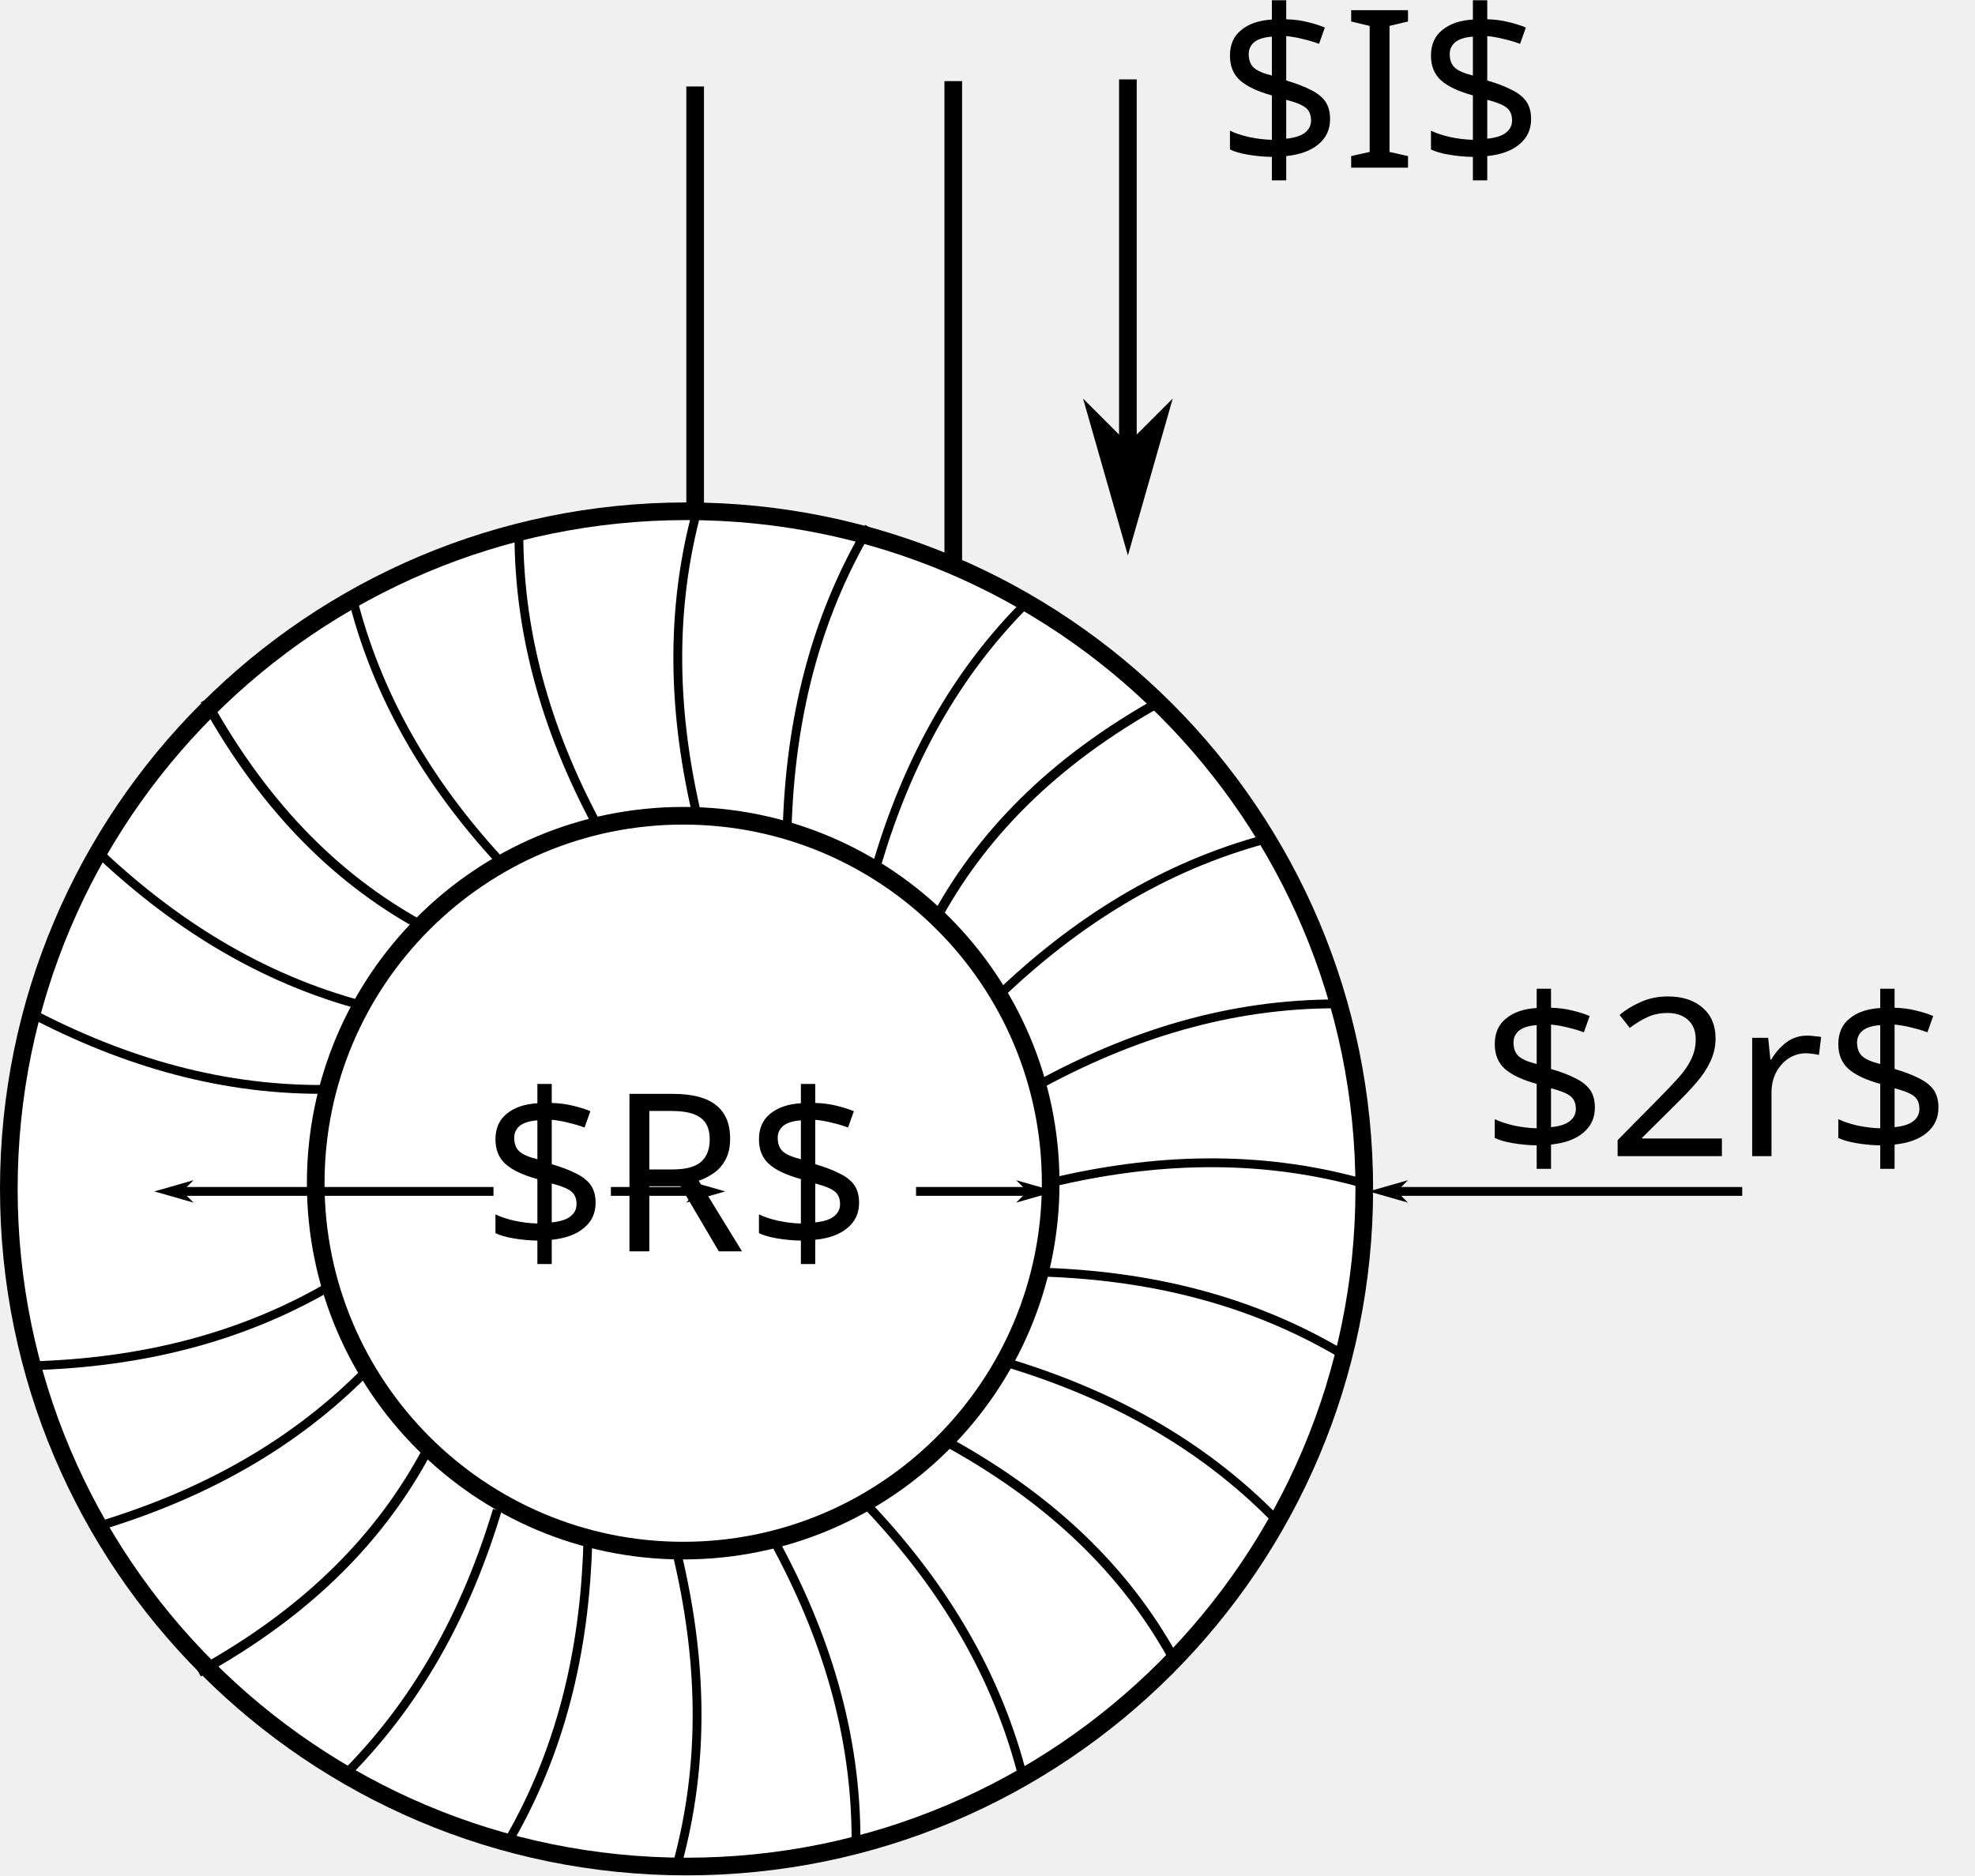
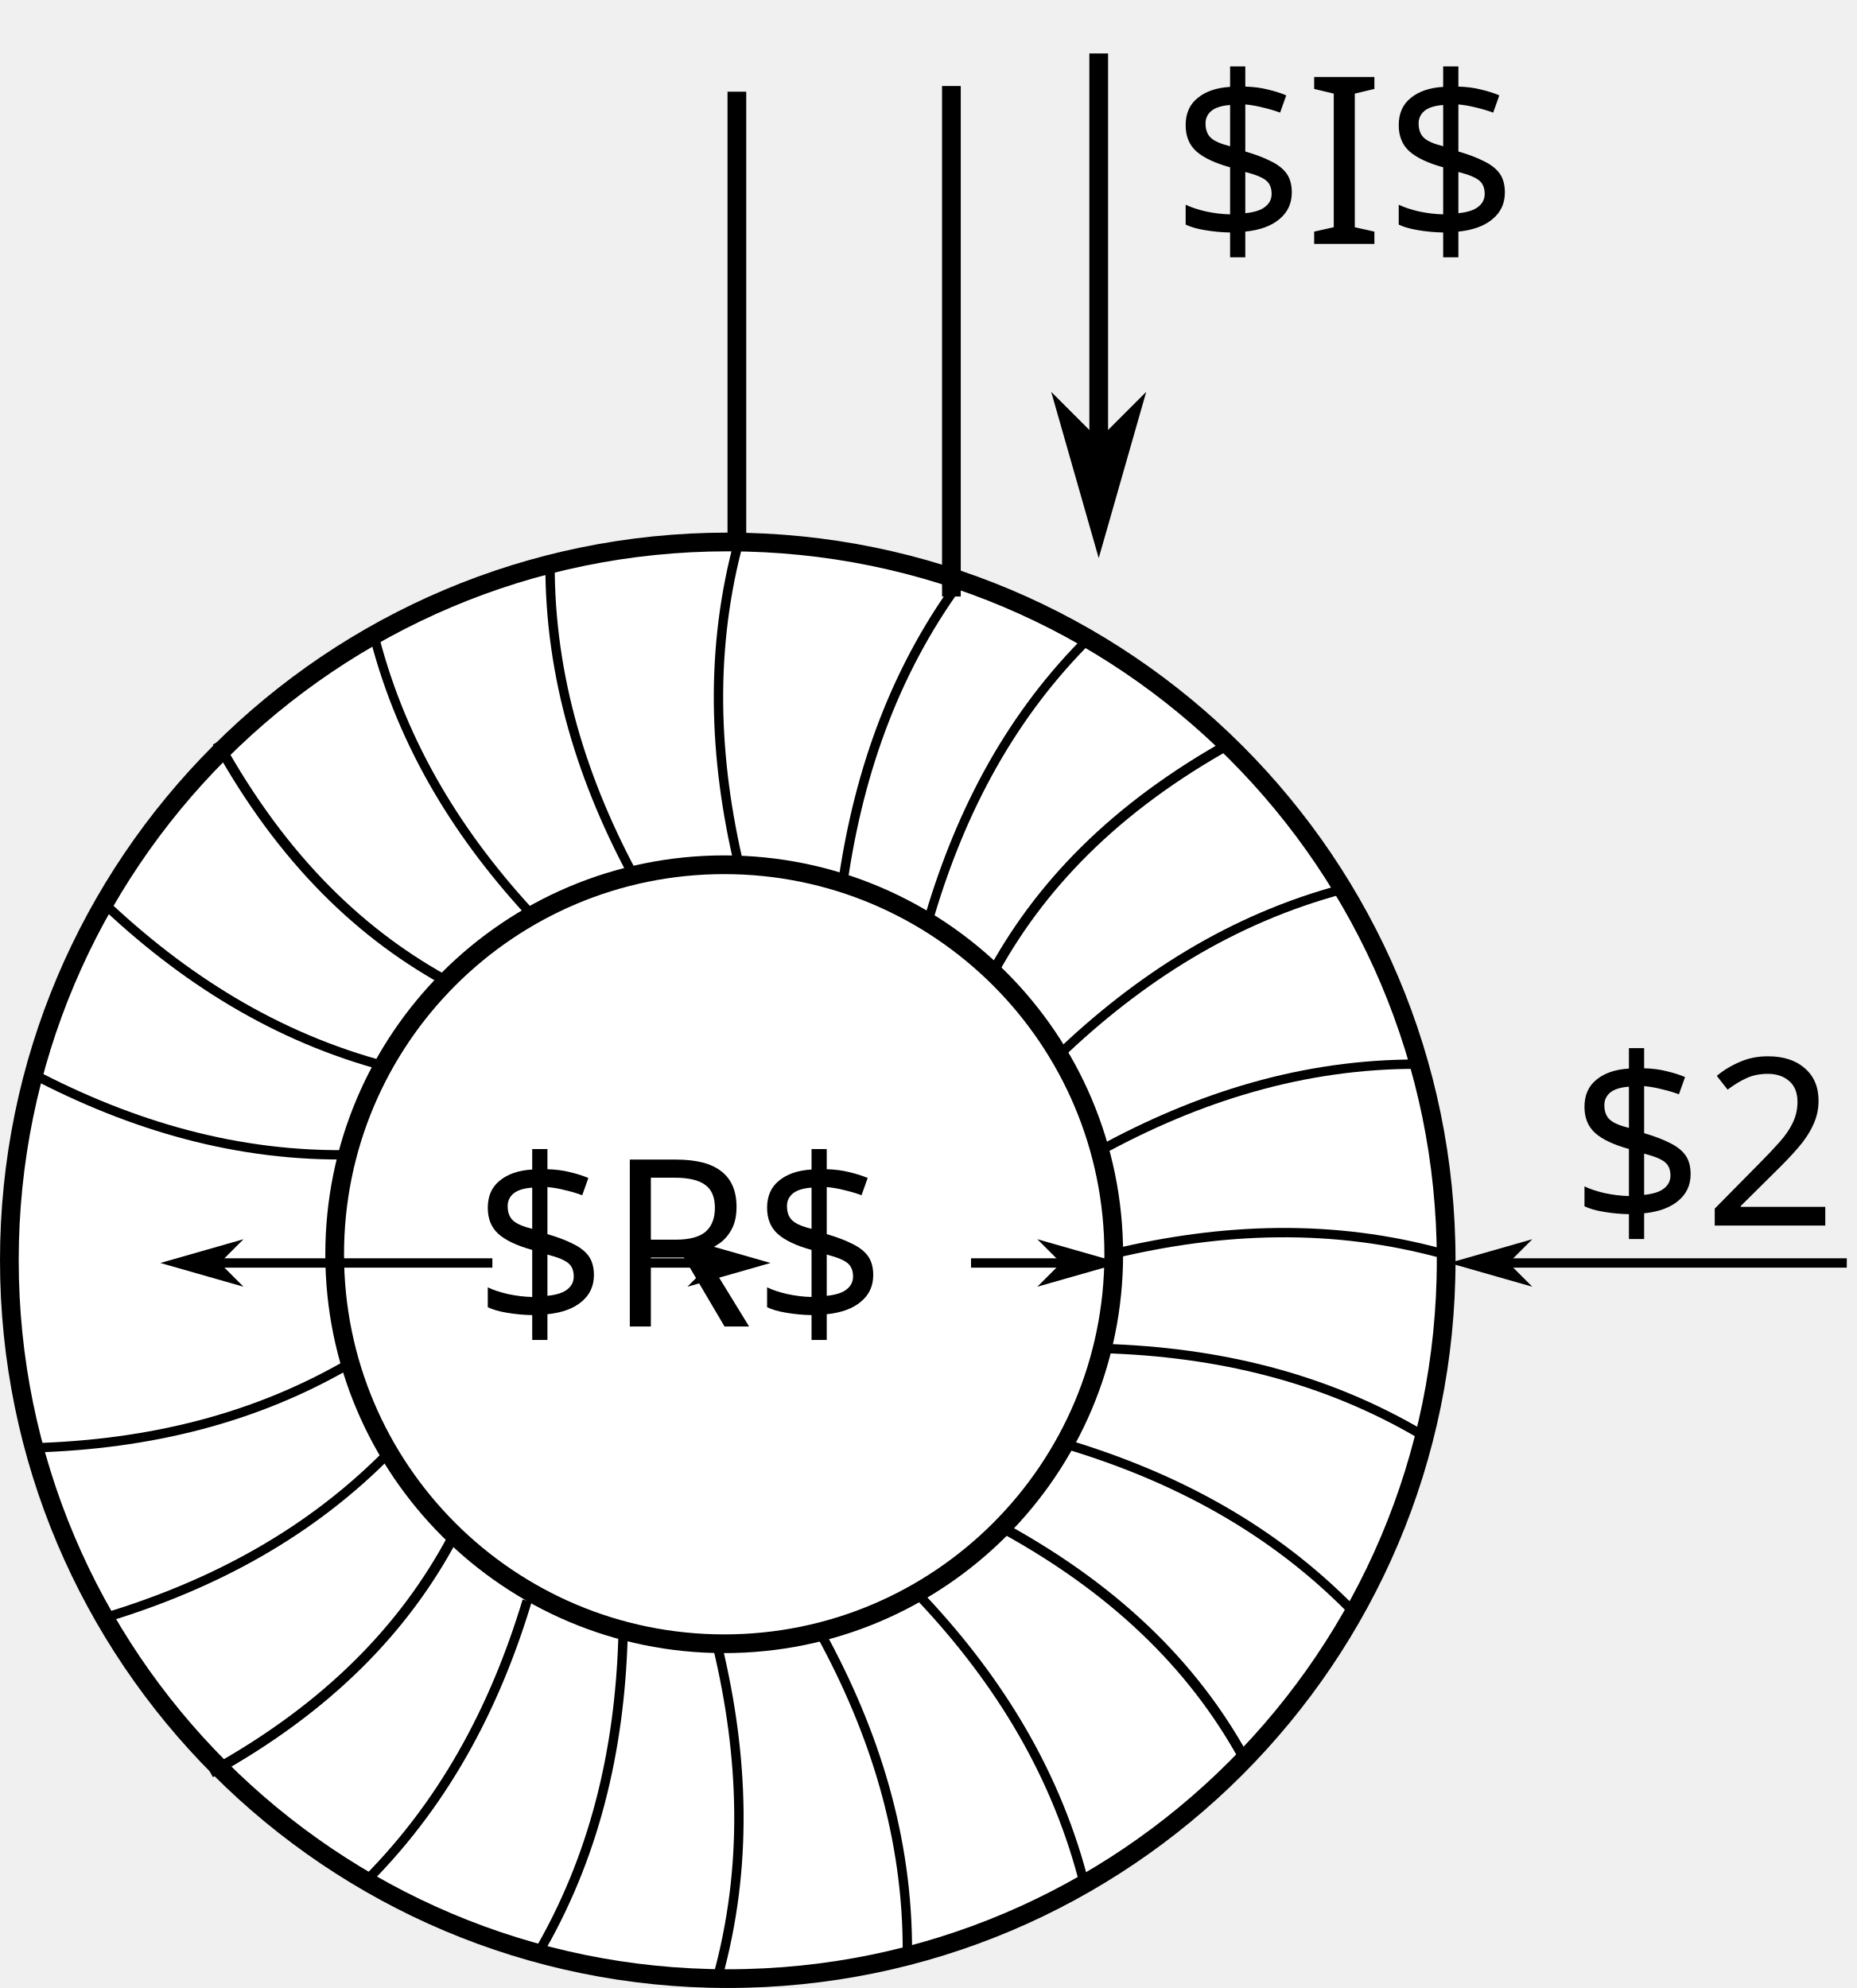
- <svg xmlns="http://www.w3.org/2000/svg" width="31.574mm" height="29.985mm" viewBox="0 0 111.875 106.244" id="svg11563" version="1.1">
+ <svg xmlns="http://www.w3.org/2000/svg" width="28mm" height="29.985mm" viewBox="0 0 99.213 106.244" id="svg11563" version="1.1">
  <defs id="defs11565">
+     <marker orient="auto" refY="0" refX="0" id="marker4946" style="overflow:visible">
+       <path id="path4699" d="M 0,0 5,-5 -12.5,0 5,5 0,0 Z" style="fill:#000000;fill-opacity:1;fill-rule:evenodd;stroke:#000000;stroke-width:1pt;stroke-opacity:1" transform="matrix(-0.4,0,0,-0.4,-4,0)" />
+     </marker>
+     <marker orient="auto" refY="0" refX="0" id="marker4616" style="overflow:visible">
+       <path id="path4618" d="M 0,0 5,-5 -12.5,0 5,5 0,0 Z" style="fill:#000000;fill-opacity:1;fill-rule:evenodd;stroke:#000000;stroke-width:1pt;stroke-opacity:1" transform="matrix(-0.4,0,0,-0.4,-4,0)" />
+     </marker>
    <marker orient="auto" refY="0" refX="0" id="Arrow1Sstart" style="overflow:visible">
      <path id="path4239" d="M 0,0 5,-5 -12.5,0 5,5 0,0 Z" style="fill:#000000;fill-opacity:1;fill-rule:evenodd;stroke:#000000;stroke-width:1pt;stroke-opacity:1" transform="matrix(0.2,0,0,0.2,1.2,0)" />
    </marker>
    <marker orient="auto" refY="0" refX="0" id="Arrow1Mstart" style="overflow:visible">
      <path id="path4233" d="M 0,0 5,-5 -12.5,0 5,5 0,0 Z" style="fill:#000000;fill-opacity:1;fill-rule:evenodd;stroke:#000000;stroke-width:1pt;stroke-opacity:1" transform="matrix(0.4,0,0,0.4,4,0)" />
    </marker>
    <marker style="overflow:visible" id="marker13202" refX="0" refY="0" orient="auto">
      <path transform="matrix(-0.2,0,0,-0.2,-1.2,0)" style="fill:#000000;fill-opacity:1;fill-rule:evenodd;stroke:#000000;stroke-width:1pt;stroke-opacity:1" d="M 0,0 5,-5 -12.5,0 5,5 0,0 Z" id="path13204" />
-     </marker>
-     <marker orient="auto" refY="0" refX="0" id="Arrow1Send" style="overflow:visible">
-       <path id="path4242" d="M 0,0 5,-5 -12.5,0 5,5 0,0 Z" style="fill:#000000;fill-opacity:1;fill-rule:evenodd;stroke:#000000;stroke-width:1pt;stroke-opacity:1" transform="matrix(-0.2,0,0,-0.2,-1.2,0)" />
    </marker>
    <marker style="overflow:visible" id="marker12449" refX="0" refY="0" orient="auto">
      <path transform="matrix(-0.4,0,0,-0.4,-4,0)" style="fill:#000000;fill-opacity:1;fill-rule:evenodd;stroke:#000000;stroke-width:1pt;stroke-opacity:1" d="M 0,0 5,-5 -12.5,0 5,5 0,0 Z" id="path12451" />
    </marker>
    <marker orient="auto" refY="0" refX="0" id="Arrow1Mend" style="overflow:visible">
      <path id="path4236" d="M 0,0 5,-5 -12.5,0 5,5 0,0 Z" style="fill:#000000;fill-opacity:1;fill-rule:evenodd;stroke:#000000;stroke-width:1pt;stroke-opacity:1" transform="matrix(-0.4,0,0,-0.4,-4,0)" />
    </marker>
    <marker orient="auto" refY="0" refX="0" id="Arrow1Lend" style="overflow:visible">
      <path id="path4230" d="M 0,0 5,-5 -12.5,0 5,5 0,0 Z" style="fill:#000000;fill-opacity:1;fill-rule:evenodd;stroke:#000000;stroke-width:1pt;stroke-opacity:1" transform="matrix(-0.8,0,0,-0.8,-10,0)" />
    </marker>
    <marker orient="auto" refY="0" refX="0" id="Arrow1Send-8" style="overflow:visible">
      <path id="path4242-9" d="M 0,0 5,-5 -12.5,0 5,5 0,0 Z" style="fill:#000000;fill-opacity:1;fill-rule:evenodd;stroke:#000000;stroke-width:1pt;stroke-opacity:1" transform="matrix(-0.2,0,0,-0.2,-1.2,0)" />
    </marker>
  </defs>
  <g id="layer1" transform="translate(-286.1099,-77.86513)">
    <circle style="opacity:1;fill:#ffffff;fill-opacity:1;stroke:#000000;stroke-width:1;stroke-linejoin:miter;stroke-miterlimit:4;stroke-dasharray:none;stroke-dashoffset:0;stroke-opacity:1" id="path8816-9" cx="325" cy="-145.219" r="38.39" transform="scale(1,-1)" />
    <circle style="opacity:1;fill:#ffffff;fill-opacity:1;stroke:#000000;stroke-width:1;stroke-linejoin:miter;stroke-miterlimit:4;stroke-dasharray:none;stroke-dashoffset:0;stroke-opacity:1" id="path8816-8" cx="324.81" cy="-144.896" r="20.816" transform="scale(1,-1)" />
    <path style="fill:none;fill-rule:evenodd;stroke:#000000;stroke-width:0.5;stroke-linecap:butt;stroke-linejoin:miter;stroke-miterlimit:4;stroke-dasharray:none;stroke-opacity:1" d="m 345.572,144.881 c 5.893,-1.411 11.786,-1.629 17.678,0" id="path8839-7" />
    <path style="fill:none;fill-rule:evenodd;stroke:#000000;stroke-width:0.5;stroke-linecap:butt;stroke-linejoin:miter;stroke-miterlimit:4;stroke-dasharray:none;stroke-opacity:1" d="m 344.832,139.394 c 5.313,-2.914 10.94,-4.676 17.054,-4.657" id="path8839-3-6" />
    <path style="fill:none;fill-rule:evenodd;stroke:#000000;stroke-width:0.5;stroke-linecap:butt;stroke-linejoin:miter;stroke-miterlimit:4;stroke-dasharray:none;stroke-opacity:1" d="m 342.621,134.32 c 4.37,-4.197 9.345,-7.364 15.252,-8.939" id="path8839-36-1" />
    <path style="fill:none;fill-rule:evenodd;stroke:#000000;stroke-width:0.5;stroke-linecap:butt;stroke-linejoin:miter;stroke-miterlimit:4;stroke-dasharray:none;stroke-opacity:1" d="m 345.069,149.933 c 6.057,0.184 11.8,1.521 17.059,4.638" id="path8839-5-2" />
    <path style="fill:none;fill-rule:evenodd;stroke:#000000;stroke-width:0.5;stroke-linecap:butt;stroke-linejoin:miter;stroke-miterlimit:4;stroke-dasharray:none;stroke-opacity:1" d="m 343.126,155.059 c 5.801,1.749 11.001,4.53 15.271,8.906" id="path8839-5-3-9" />
    <path style="fill:none;fill-rule:evenodd;stroke:#000000;stroke-width:0.5;stroke-linecap:butt;stroke-linejoin:miter;stroke-miterlimit:4;stroke-dasharray:none;stroke-opacity:1" d="m 287.96,155.24 c 6.057,-0.185 11.8,-1.523 17.058,-4.641" id="path8839-9-6-3" />
    <path style="fill:none;fill-rule:evenodd;stroke:#000000;stroke-width:0.5;stroke-linecap:butt;stroke-linejoin:miter;stroke-miterlimit:4;stroke-dasharray:none;stroke-opacity:1" d="m 291.773,164.304 c 5.797,-1.763 10.991,-4.556 15.251,-8.941" id="path8839-9-6-2-1" />
    <path style="fill:none;fill-rule:evenodd;stroke:#000000;stroke-width:0.5;stroke-linecap:butt;stroke-linejoin:miter;stroke-miterlimit:4;stroke-dasharray:none;stroke-opacity:1" d="m 287.8,135.224 c 5.364,2.819 11.022,4.48 17.134,4.352" id="path8839-9-1-9" />
    <path style="fill:none;fill-rule:evenodd;stroke:#000000;stroke-width:0.5;stroke-linecap:butt;stroke-linejoin:miter;stroke-miterlimit:4;stroke-dasharray:none;stroke-opacity:1" d="m 291.499,125.979 c 4.383,4.184 9.368,7.335 15.28,8.891" id="path8839-9-1-2-4" />
    <path style="fill:none;fill-rule:evenodd;stroke:#000000;stroke-width:0.5;stroke-linecap:butt;stroke-linejoin:miter;stroke-miterlimit:4;stroke-dasharray:none;stroke-opacity:1" d="m 324.455,165.864 c 1.411,5.893 1.629,11.786 0,17.678" id="path8839-7-7" />
    <path style="fill:none;fill-rule:evenodd;stroke:#000000;stroke-width:0.5;stroke-linecap:butt;stroke-linejoin:miter;stroke-miterlimit:4;stroke-dasharray:none;stroke-opacity:1" d="m 329.942,165.124 c 2.914,5.313 4.676,10.94 4.657,17.054" id="path8839-3-6-4" />
    <path style="fill:none;fill-rule:evenodd;stroke:#000000;stroke-width:0.5;stroke-linecap:butt;stroke-linejoin:miter;stroke-miterlimit:4;stroke-dasharray:none;stroke-opacity:1" d="m 335.017,162.914 c 4.197,4.37 7.364,9.345 8.939,15.252" id="path8839-36-1-4" />
    <path style="fill:none;fill-rule:evenodd;stroke:#000000;stroke-width:0.5;stroke-linecap:butt;stroke-linejoin:miter;stroke-miterlimit:4;stroke-dasharray:none;stroke-opacity:1" d="m 319.403,165.361 c -0.184,6.057 -1.521,11.8 -4.638,17.059" id="path8839-5-2-3" />
    <path style="fill:none;fill-rule:evenodd;stroke:#000000;stroke-width:0.5;stroke-linecap:butt;stroke-linejoin:miter;stroke-miterlimit:4;stroke-dasharray:none;stroke-opacity:1" d="m 314.278,163.419 c -1.749,5.801 -4.53,11.001 -8.906,15.271" id="path8839-5-3-9-0" />
    <path style="fill:none;fill-rule:evenodd;stroke:#000000;stroke-width:0.5;stroke-linecap:butt;stroke-linejoin:miter;stroke-miterlimit:4;stroke-dasharray:none;stroke-opacity:1" d="m 325.645,124.282 c -1.411,-5.893 -1.629,-11.786 0,-17.678" id="path8839-7-78" />
    <path style="fill:none;fill-rule:evenodd;stroke:#000000;stroke-width:0.5;stroke-linecap:butt;stroke-linejoin:miter;stroke-miterlimit:4;stroke-dasharray:none;stroke-opacity:1" d="m 320.159,125.022 c -2.914,-5.313 -4.676,-10.94 -4.657,-17.054" id="path8839-3-6-6" />
    <path style="fill:none;fill-rule:evenodd;stroke:#000000;stroke-width:0.486;stroke-linecap:butt;stroke-linejoin:miter;stroke-miterlimit:4;stroke-dasharray:none;stroke-opacity:1" d="m 314.732,126.97 c -4.036,-4.296 -7.081,-9.185 -8.594,-14.992" id="path8839-36-1-8" />
-     <path style="fill:none;fill-rule:evenodd;stroke:#000000;stroke-width:0.5;stroke-linecap:butt;stroke-linejoin:miter;stroke-miterlimit:4;stroke-dasharray:none;stroke-opacity:1" d="m 330.698,124.785 c 0.184,-6.057 1.521,-11.8 4.638,-17.059" id="path8839-5-2-8" />
+     <path style="fill:none;fill-rule:evenodd;stroke:#000000;stroke-width:0.5;stroke-linecap:butt;stroke-linejoin:miter;stroke-miterlimit:4;stroke-dasharray:none;stroke-opacity:1" d="m 331.158,124.964 c 0.874,-5.996 2.858,-11.549 6.555,-16.418" id="path8839-5-2-8" />
    <path style="fill:none;fill-rule:evenodd;stroke:#000000;stroke-width:0.483;stroke-linecap:butt;stroke-linejoin:miter;stroke-miterlimit:4;stroke-dasharray:none;stroke-opacity:1" d="m 335.815,126.73 c 1.682,-5.635 4.356,-10.686 8.563,-14.834" id="path8839-5-3-9-4" />
    <path style="fill:none;fill-rule:evenodd;stroke:#000000;stroke-width:0.546;stroke-linecap:butt;stroke-linejoin:miter;stroke-miterlimit:4;stroke-dasharray:none;stroke-opacity:1" d="m 310.298,160.053 c -2.542,4.768 -6.583,9.041 -12.942,12.55" id="path8839-5-3-9-0-3" />
    <path style="fill:none;fill-rule:evenodd;stroke:#000000;stroke-width:0.546;stroke-linecap:butt;stroke-linejoin:miter;stroke-miterlimit:4;stroke-dasharray:none;stroke-opacity:1" d="m 310.274,130.464 c -4.768,-2.542 -9.041,-6.583 -12.55,-12.942" id="path8839-5-3-9-0-3-4" />
    <path style="fill:none;fill-rule:evenodd;stroke:#000000;stroke-width:0.546;stroke-linecap:butt;stroke-linejoin:miter;stroke-miterlimit:4;stroke-dasharray:none;stroke-opacity:1" d="m 339.038,130.075 c 2.542,-4.768 6.583,-9.041 12.942,-12.55" id="path8839-5-3-9-0-3-2" />
    <path style="fill:none;fill-rule:evenodd;stroke:#000000;stroke-width:0.546;stroke-linecap:butt;stroke-linejoin:miter;stroke-miterlimit:4;stroke-dasharray:none;stroke-opacity:1" d="m 352.76,172.133 c -2.542,-4.768 -6.583,-9.041 -12.942,-12.55" id="path8839-5-3-9-0-3-0" />
    <path style="fill:none;fill-rule:evenodd;stroke:#000000;stroke-width:1;stroke-linecap:butt;stroke-linejoin:miter;stroke-miterlimit:4;stroke-dasharray:none;stroke-opacity:1" d="m 325.487,106.764 0,-24" id="path12372" />
-     <path style="fill:none;fill-rule:evenodd;stroke:#000000;stroke-width:1;stroke-linecap:butt;stroke-linejoin:miter;stroke-miterlimit:4;stroke-dasharray:none;stroke-opacity:1" d="m 340.108,109.744 0,-27.283" id="path12372-6" />
-     <path style="fill:none;fill-rule:evenodd;stroke:#000000;stroke-width:1px;stroke-linecap:butt;stroke-linejoin:miter;stroke-opacity:1;marker-end:url(#Arrow1Mend)" d="m 350,82.362 0,25" id="path12389" />
-     <text xml:space="preserve" style="font-style:normal;font-weight:normal;font-size:12.5px;line-height:125%;font-family:sans-serif;letter-spacing:0px;word-spacing:0px;fill:#000000;fill-opacity:1;stroke:none;stroke-width:1px;stroke-linecap:butt;stroke-linejoin:miter;stroke-opacity:1" x="355" y="87.362" id="text12437">
-       <tspan id="tspan12439" x="355" y="87.362">$I$</tspan>
+     <path style="fill:none;fill-rule:evenodd;stroke:#000000;stroke-width:1;stroke-linecap:butt;stroke-linejoin:miter;stroke-miterlimit:4;stroke-dasharray:none;stroke-opacity:1" d="m 336.951,109.744 0,-27.283" id="path12372-6" />
+     <path style="fill:none;fill-rule:evenodd;stroke:#000000;stroke-width:1px;stroke-linecap:butt;stroke-linejoin:miter;stroke-opacity:1;marker-end:url(#Arrow1Mend)" d="m 344.823,80.721 0,25" id="path12389" />
+     <text xml:space="preserve" style="font-style:normal;font-weight:normal;font-size:12.5px;line-height:125%;font-family:sans-serif;letter-spacing:0px;word-spacing:0px;fill:#000000;fill-opacity:1;stroke:none;stroke-width:1px;stroke-linecap:butt;stroke-linejoin:miter;stroke-opacity:1" x="348.687" y="90.898" id="text12437">
+       <tspan id="tspan12439" x="348.687" y="90.898">$I$</tspan>
    </text>
-     <path style="fill:none;fill-rule:evenodd;stroke:#000000;stroke-width:0.5;stroke-linecap:butt;stroke-linejoin:miter;stroke-miterlimit:4;stroke-dasharray:none;stroke-opacity:1;marker-end:url(#Arrow1Send)" d="m 338,145.362 7.001,0" id="path12441" />
-     <path style="fill:none;fill-rule:evenodd;stroke:#000000;stroke-width:0.5;stroke-linecap:butt;stroke-linejoin:miter;stroke-miterlimit:4;stroke-dasharray:none;stroke-opacity:1;marker-end:url(#Arrow1Send-8)" d="m 384.799,145.362 -20.263,0" id="path12441-2" />
+     <path style="fill:none;fill-rule:evenodd;stroke:#000000;stroke-width:0.5;stroke-linecap:butt;stroke-linejoin:miter;stroke-miterlimit:4;stroke-dasharray:none;stroke-opacity:1;marker-end:url(#marker12449)" d="m 338,145.362 7.001,0" id="path12441" />
+     <path style="fill:none;fill-rule:evenodd;stroke:#000000;stroke-width:0.5;stroke-linecap:butt;stroke-linejoin:miter;stroke-miterlimit:4;stroke-dasharray:none;stroke-opacity:1;marker-end:url(#marker4946)" d="m 384.799,145.362 -20.263,0" id="path12441-2" />
    <text xml:space="preserve" style="font-style:normal;font-weight:normal;font-size:12.5px;line-height:125%;font-family:sans-serif;letter-spacing:0px;word-spacing:0px;fill:#000000;fill-opacity:1;stroke:none;stroke-width:1px;stroke-linecap:butt;stroke-linejoin:miter;stroke-opacity:1" x="370" y="143.362" id="text13182">
      <tspan id="tspan13184" x="370" y="143.362">$2r$</tspan>
    </text>
-     <path style="fill:none;fill-rule:evenodd;stroke:#000000;stroke-width:0.5;stroke-linecap:butt;stroke-linejoin:miter;stroke-miterlimit:4;stroke-dasharray:none;stroke-opacity:1;marker-start:url(#Arrow1Sstart)" d="m 295.746,145.362 18.317,0" id="path13192" />
-     <path style="fill:none;fill-rule:evenodd;stroke:#000000;stroke-width:0.5;stroke-linecap:butt;stroke-linejoin:miter;stroke-miterlimit:4;stroke-dasharray:none;stroke-opacity:1;marker-end:url(#marker13202)" d="m 320.714,145.362 5.587,0" id="path13194" />
-     <text xml:space="preserve" style="font-style:normal;font-weight:normal;font-size:12.5px;line-height:125%;font-family:sans-serif;letter-spacing:0px;word-spacing:0px;fill:#000000;fill-opacity:1;stroke:none;stroke-width:1px;stroke-linecap:butt;stroke-linejoin:miter;stroke-opacity:1" x="313.393" y="148.755" id="text13924">
-       <tspan id="tspan13926" x="313.393" y="148.755">$R$</tspan>
+     <path style="fill:none;fill-rule:evenodd;stroke:#000000;stroke-width:0.5;stroke-linecap:butt;stroke-linejoin:miter;stroke-miterlimit:4;stroke-dasharray:none;stroke-opacity:1;marker-start:url(#Arrow1Mstart)" d="m 295.664,145.362 16.757,0" id="path13192" />
+     <path style="fill:none;fill-rule:evenodd;stroke:#000000;stroke-width:0.5;stroke-linecap:butt;stroke-linejoin:miter;stroke-miterlimit:4;stroke-dasharray:none;stroke-opacity:1;marker-end:url(#marker4616)" d="m 320.714,145.362 5.587,0" id="path13194" />
+     <text xml:space="preserve" style="font-style:normal;font-weight:normal;font-size:12.5px;line-height:125%;font-family:sans-serif;letter-spacing:0px;word-spacing:0px;fill:#000000;fill-opacity:1;stroke:none;stroke-width:1px;stroke-linecap:butt;stroke-linejoin:miter;stroke-opacity:1" x="311.393" y="148.755" id="text13924">
+       <tspan id="tspan13926" x="311.393" y="148.755">$R$</tspan>
    </text>
  </g>
</svg>
